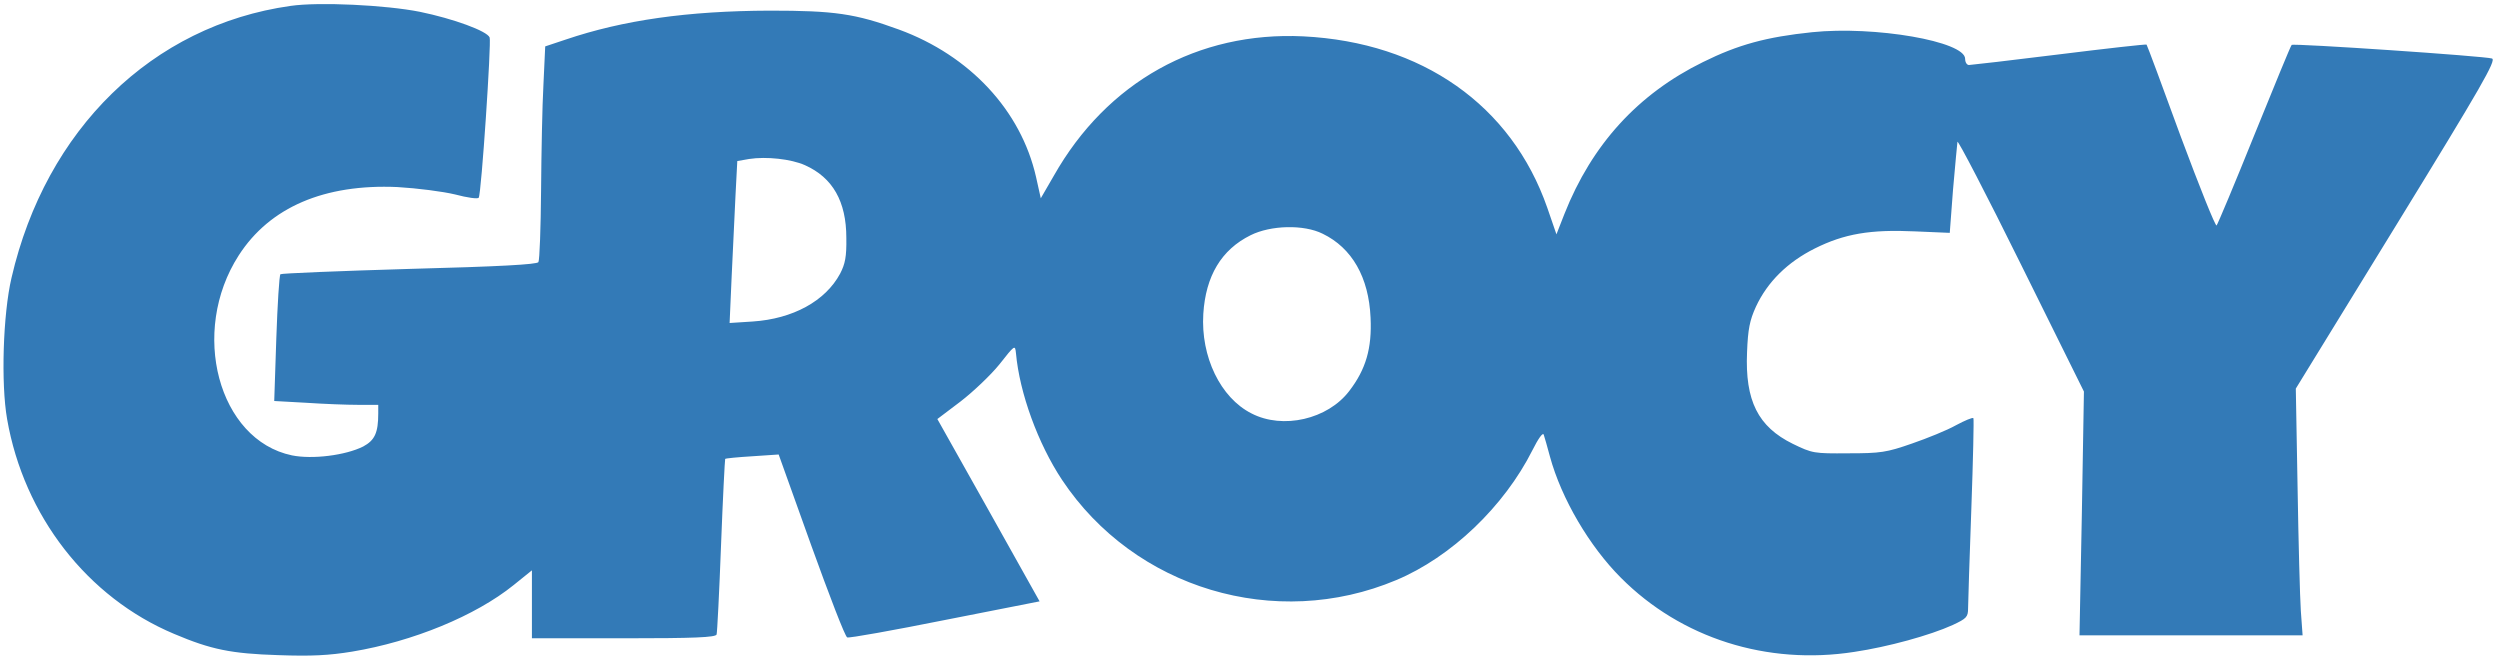
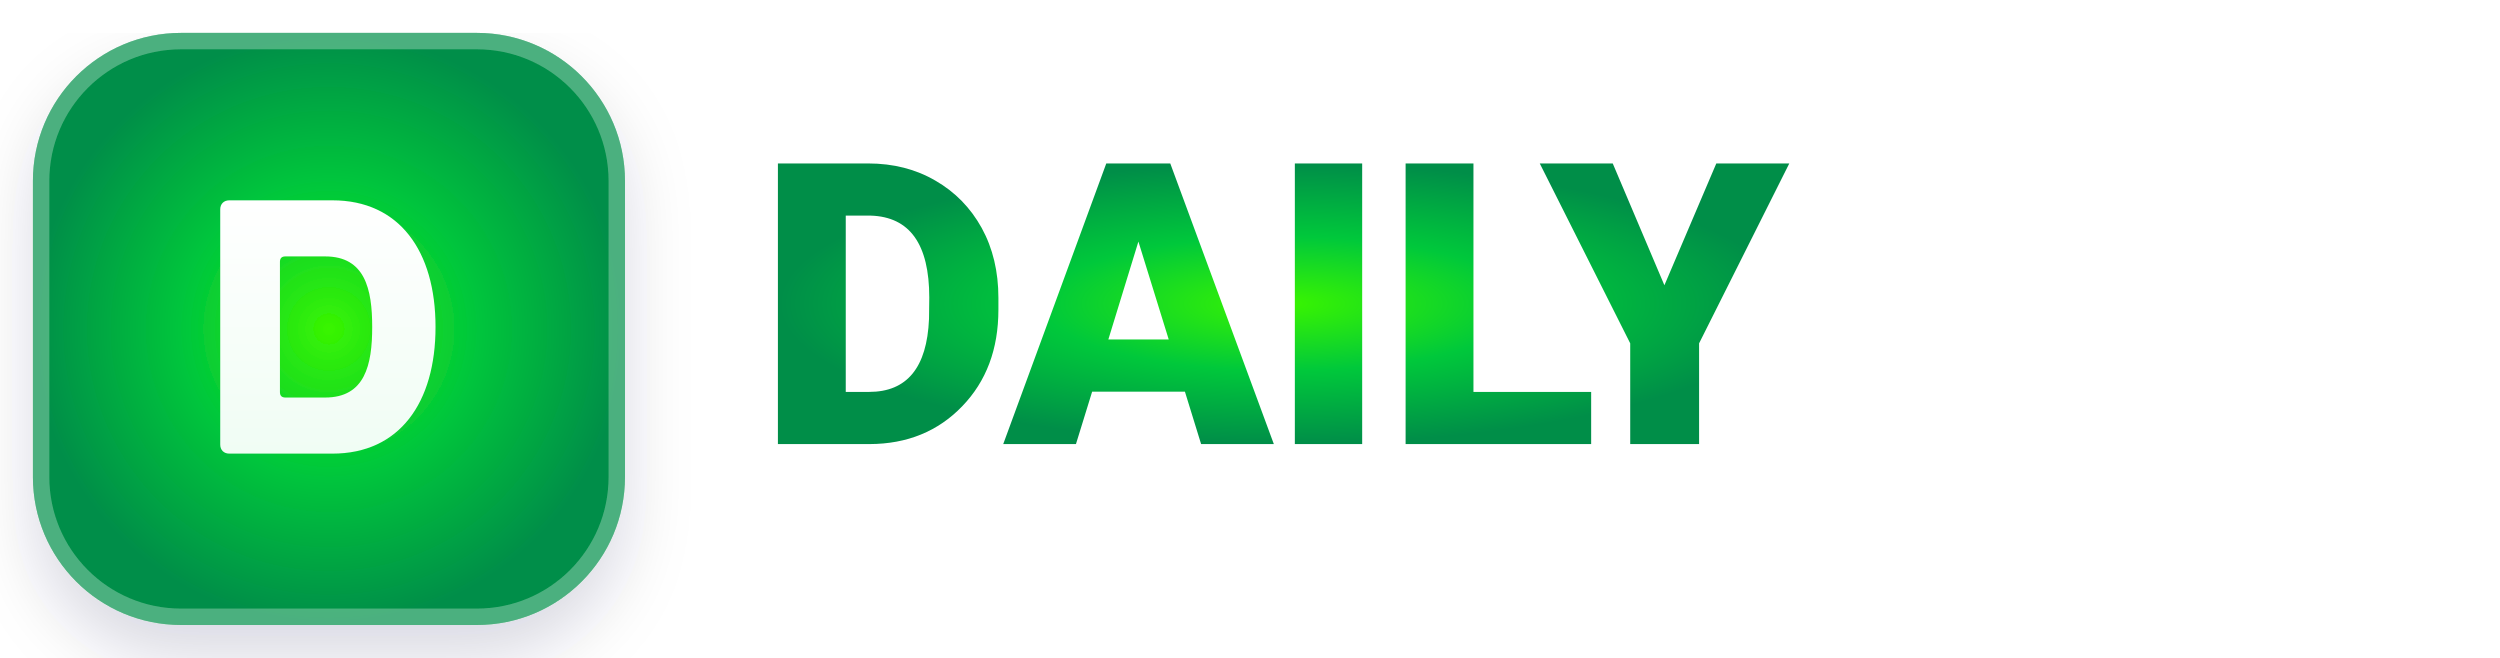
- <svg xmlns="http://www.w3.org/2000/svg" version="1.0" width="846pt" height="222pt" viewBox="0 0 846 222" preserveAspectRatio="xMidYMid meet">
-   <g transform="translate(0,222) scale(0.1,-0.1)" fill="#337ab7" stroke="none">
-     <path d="M983 2200 c-468 -66 -828 -418 -944 -920 -29 -124 -36 -358 -15 -478 57 -328 272 -604 565 -727 125 -53 193 -67 353 -72 112 -4 171 -1 250 12 205 34 417 121 546 225 l62 50 0 -115 0 -115 310 0 c240 0 312 3 315 13 2 6 9 142 15 302 6 159 13 291 14 292 1 2 43 6 92 9 l89 6 110 -307 c61 -169 115 -310 122 -312 6 -3 156 24 331 59 l320 63 -173 309 -173 308 78 59 c43 33 103 90 132 126 52 66 53 67 56 38 12 -135 75 -307 156 -429 245 -368 722 -511 1131 -339 186 78 365 249 461 440 19 38 35 61 38 52 3 -8 12 -41 21 -74 39 -143 134 -304 240 -410 204 -205 495 -297 790 -251 114 17 256 56 333 91 47 22 52 27 52 57 0 18 5 169 11 336 6 167 9 305 7 307 -3 3 -29 -8 -59 -24 -30 -17 -97 -44 -149 -62 -86 -30 -106 -33 -215 -33 -117 -1 -122 0 -188 32 -118 58 -162 146 -155 310 3 78 9 108 30 154 39 84 107 151 199 197 100 50 188 65 340 58 l117 -5 11 146 c7 81 14 154 15 162 1 8 98 -178 215 -415 l213 -430 -7 -413 -8 -412 378 0 377 0 -6 83 c-3 45 -8 233 -11 417 l-6 335 341 555 c288 469 338 556 323 562 -22 8 -672 52 -678 46 -3 -2 -59 -139 -126 -304 -66 -164 -124 -302 -128 -307 -4 -4 -58 131 -121 300 -62 170 -114 310 -116 312 -2 2 -135 -13 -296 -33 -161 -20 -299 -36 -305 -36 -7 0 -13 9 -13 21 0 59 -306 112 -518 90 -154 -16 -250 -42 -369 -101 -220 -108 -376 -279 -469 -514 l-27 -69 -31 90 c-121 347 -424 560 -826 580 -356 17 -664 -154 -844 -472 l-44 -76 -16 72 c-51 225 -224 411 -464 499 -148 54 -218 64 -437 64 -278 -1 -496 -32 -691 -98 l-69 -23 -6 -129 c-4 -71 -7 -232 -8 -359 -1 -126 -5 -235 -9 -242 -5 -8 -132 -15 -437 -23 -237 -7 -433 -15 -436 -18 -4 -4 -10 -102 -14 -218 l-7 -211 108 -6 c59 -4 138 -7 176 -7 l68 0 0 -29 c0 -66 -12 -91 -51 -112 -60 -30 -172 -44 -241 -30 -249 52 -347 418 -180 677 105 163 290 242 537 231 68 -4 153 -15 195 -25 41 -11 77 -16 80 -11 9 13 43 526 37 542 -8 22 -124 64 -236 87 -115 23 -342 34 -438 20z m1741 -539 c94 -42 140 -123 140 -246 1 -64 -4 -88 -21 -121 -50 -93 -160 -153 -296 -162 l-78 -5 7 159 c4 88 10 211 13 274 l6 115 40 7 c58 9 142 0 189 -21z m1752 -232 c99 -48 156 -147 162 -284 5 -104 -16 -175 -72 -248 -73 -96 -225 -131 -331 -76 -105 53 -172 192 -163 337 8 128 61 217 160 266 68 34 180 37 244 5z" />
+ <svg xmlns="http://www.w3.org/2000/svg" viewBox="0 0 152 40" width="152" height="40">
+   <defs>
+     <radialGradient id="dailyGradient" cx="50%" cy="50%" r="50%">
+       <stop offset="0%" stop-color="#39F500" />
+       <stop offset="48%" stop-color="#00C83B" />
+       <stop offset="100%" stop-color="#008E48" />
+     </radialGradient>
+     <linearGradient id="dLetterGrad" x1="0%" y1="0%" x2="0%" y2="100%">
+       <stop offset="0%" stop-color="#ffffff" />
+       <stop offset="100%" stop-color="#f0fdf4" />
+     </linearGradient>
+     <filter id="badgeShadow" x="-20%" y="-20%" width="140%" height="140%">
+       <feDropShadow dx="0" dy="2" stdDeviation="2" flood-color="#091e42" flood-opacity="0.15" />
+     </filter>
+   </defs>
+   <g filter="url(#badgeShadow)">
+     <rect x="2" y="2" width="36" height="36" rx="9" fill="url(#dailyGradient)" />
+     <rect x="2.5" y="2.5" width="35" height="35" rx="8.5" fill="none" stroke="rgba(255,255,255,0.3)" stroke-width="1" />
+     <path d="M 148 116              L 262 116              C 336 116 376 172 376 256              C 376 340 336 396 262 396              L 148 396              C 142 396 138 392 138 386              L 138 126              C 138 120 142 116 148 116 Z              M 210 178              L 254 178              C 298 178 306 214 306 256              C 306 298 298 334 254 334              L 210 334              C 206 334 204 332 204 328              L 204 184              C 204 180 206 178 210 178 Z" fill="url(#dLetterGrad)" fill-rule="evenodd" transform="translate(5.8, 5.8) scale(0.055)" />
  </g>
+   <text x="46" y="27" font-family="-apple-system, BlinkMacSystemFont, 'Segoe UI', Roboto, 'Helvetica Neue', Arial, sans-serif" font-size="24" font-weight="800" letter-spacing="-0.01em" fill="url(#dailyGradient)">DAILY</text>
</svg>
